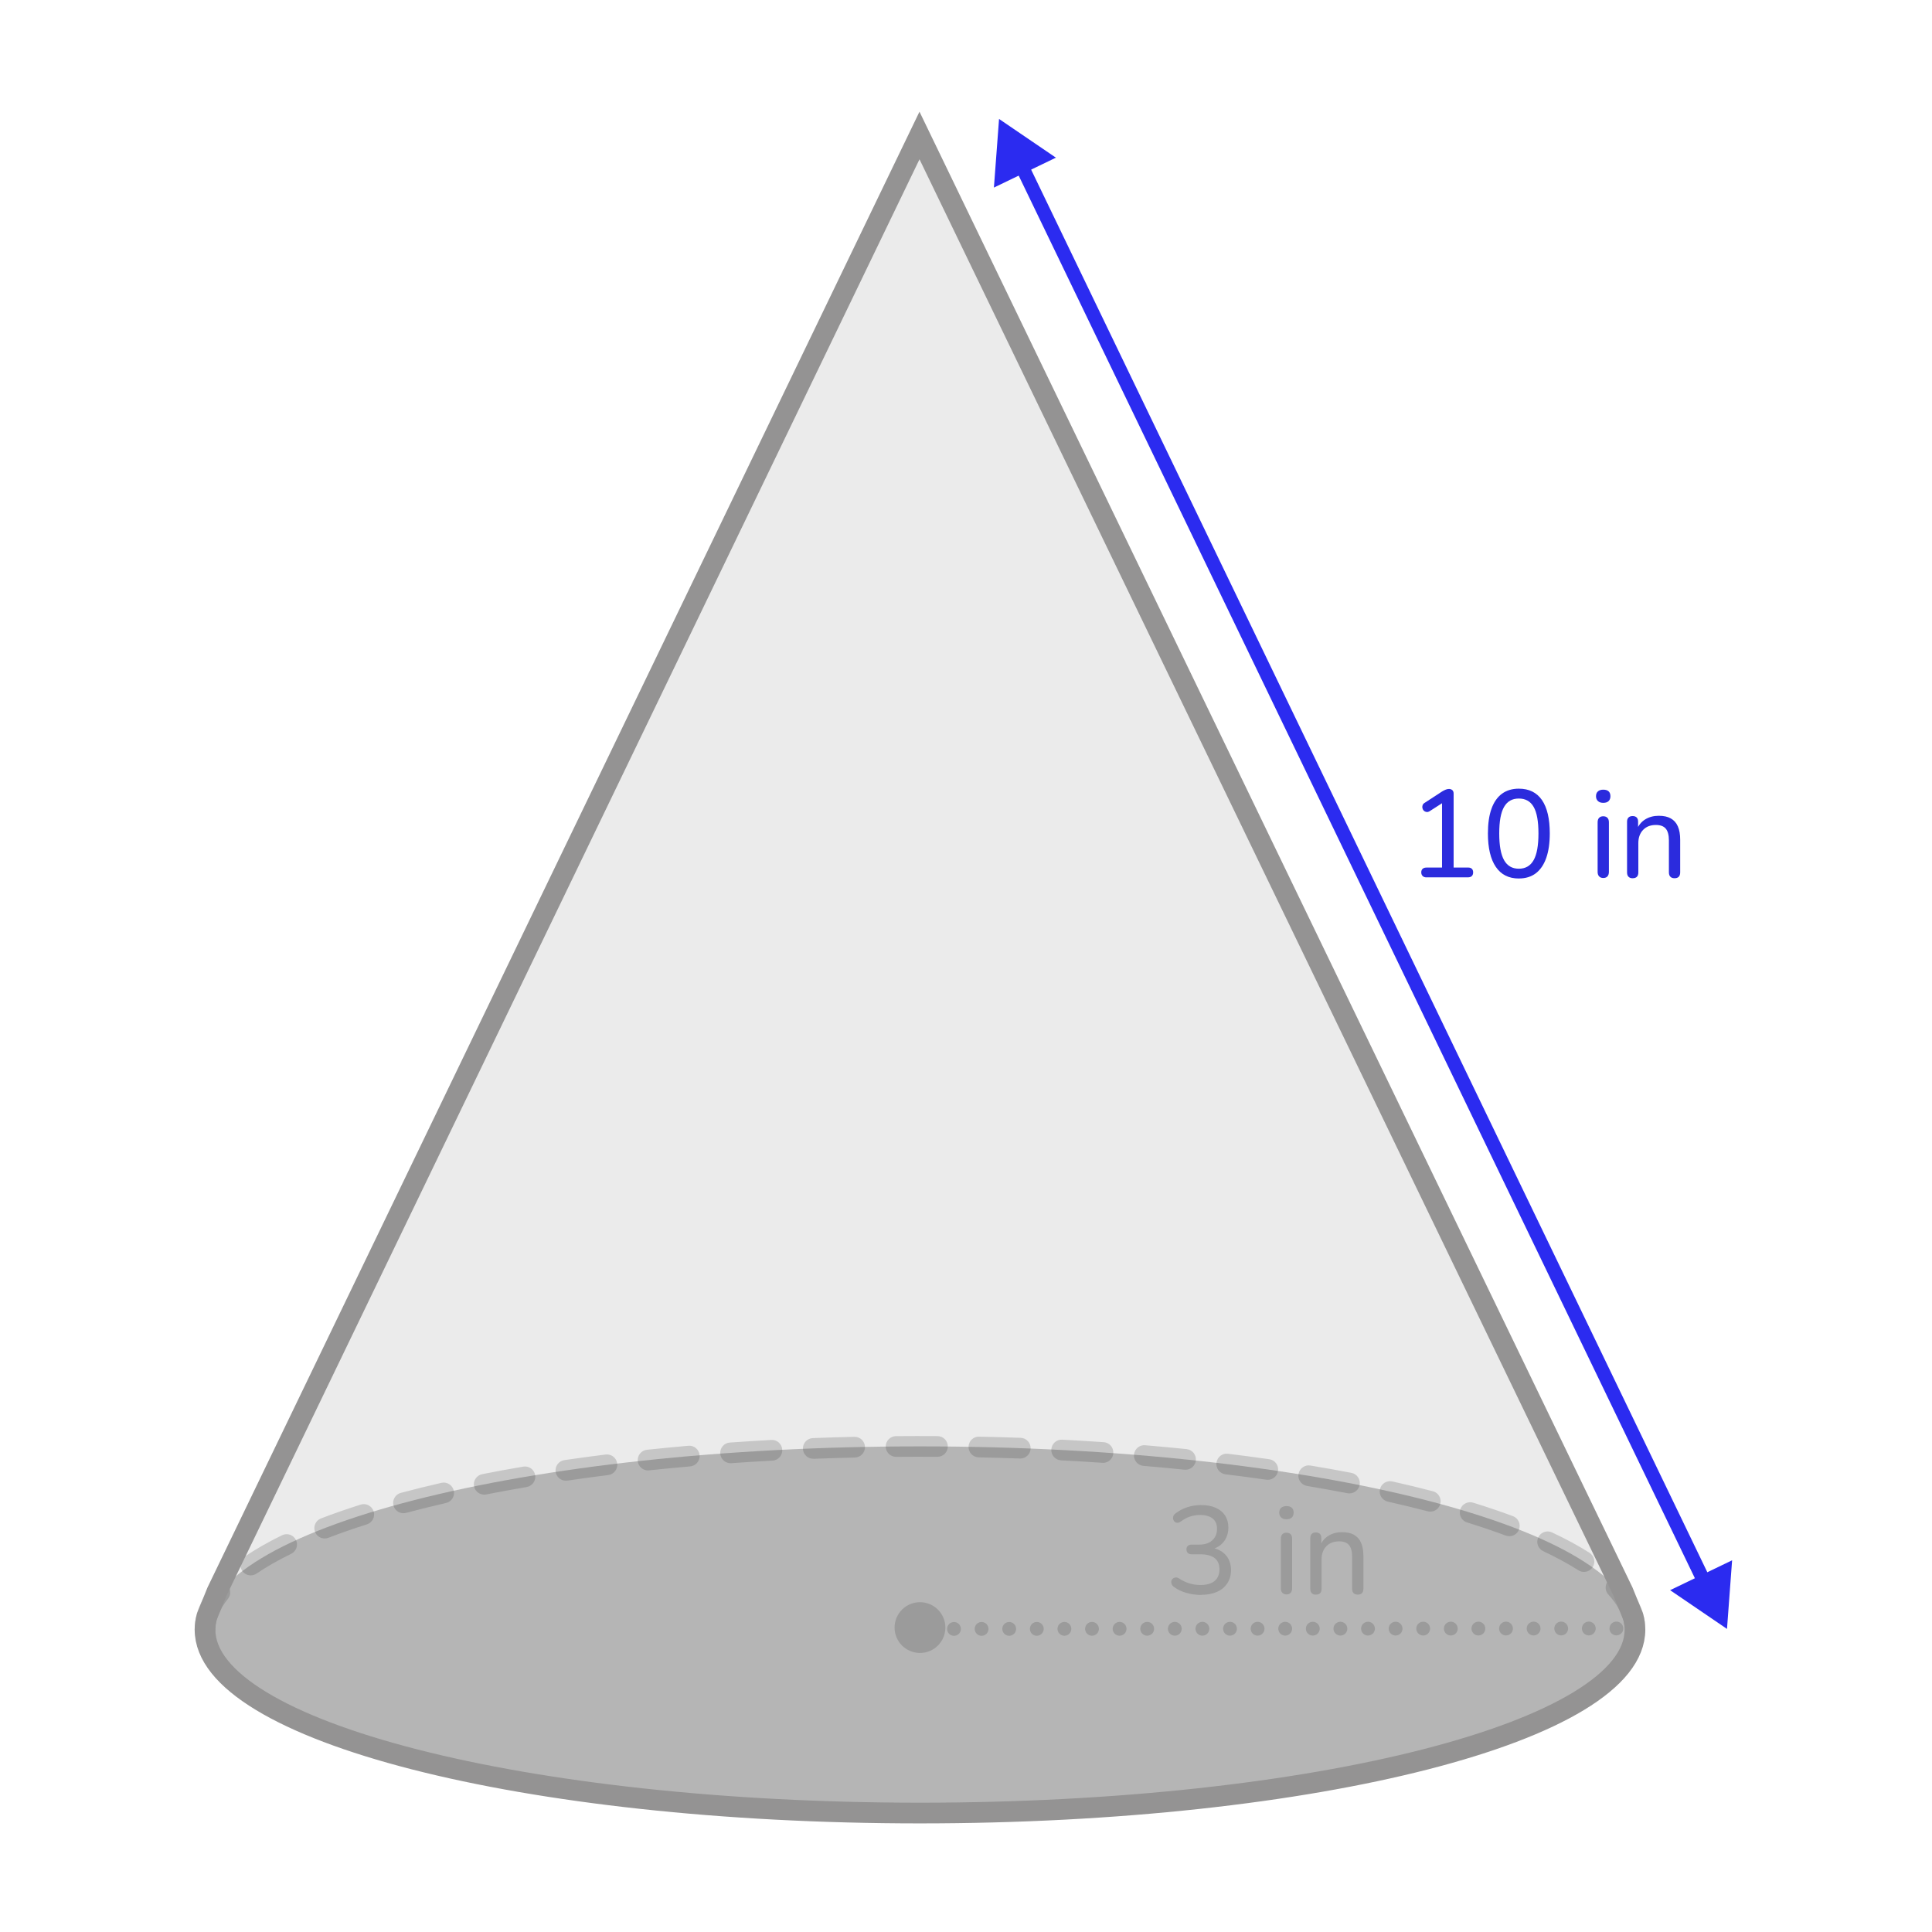
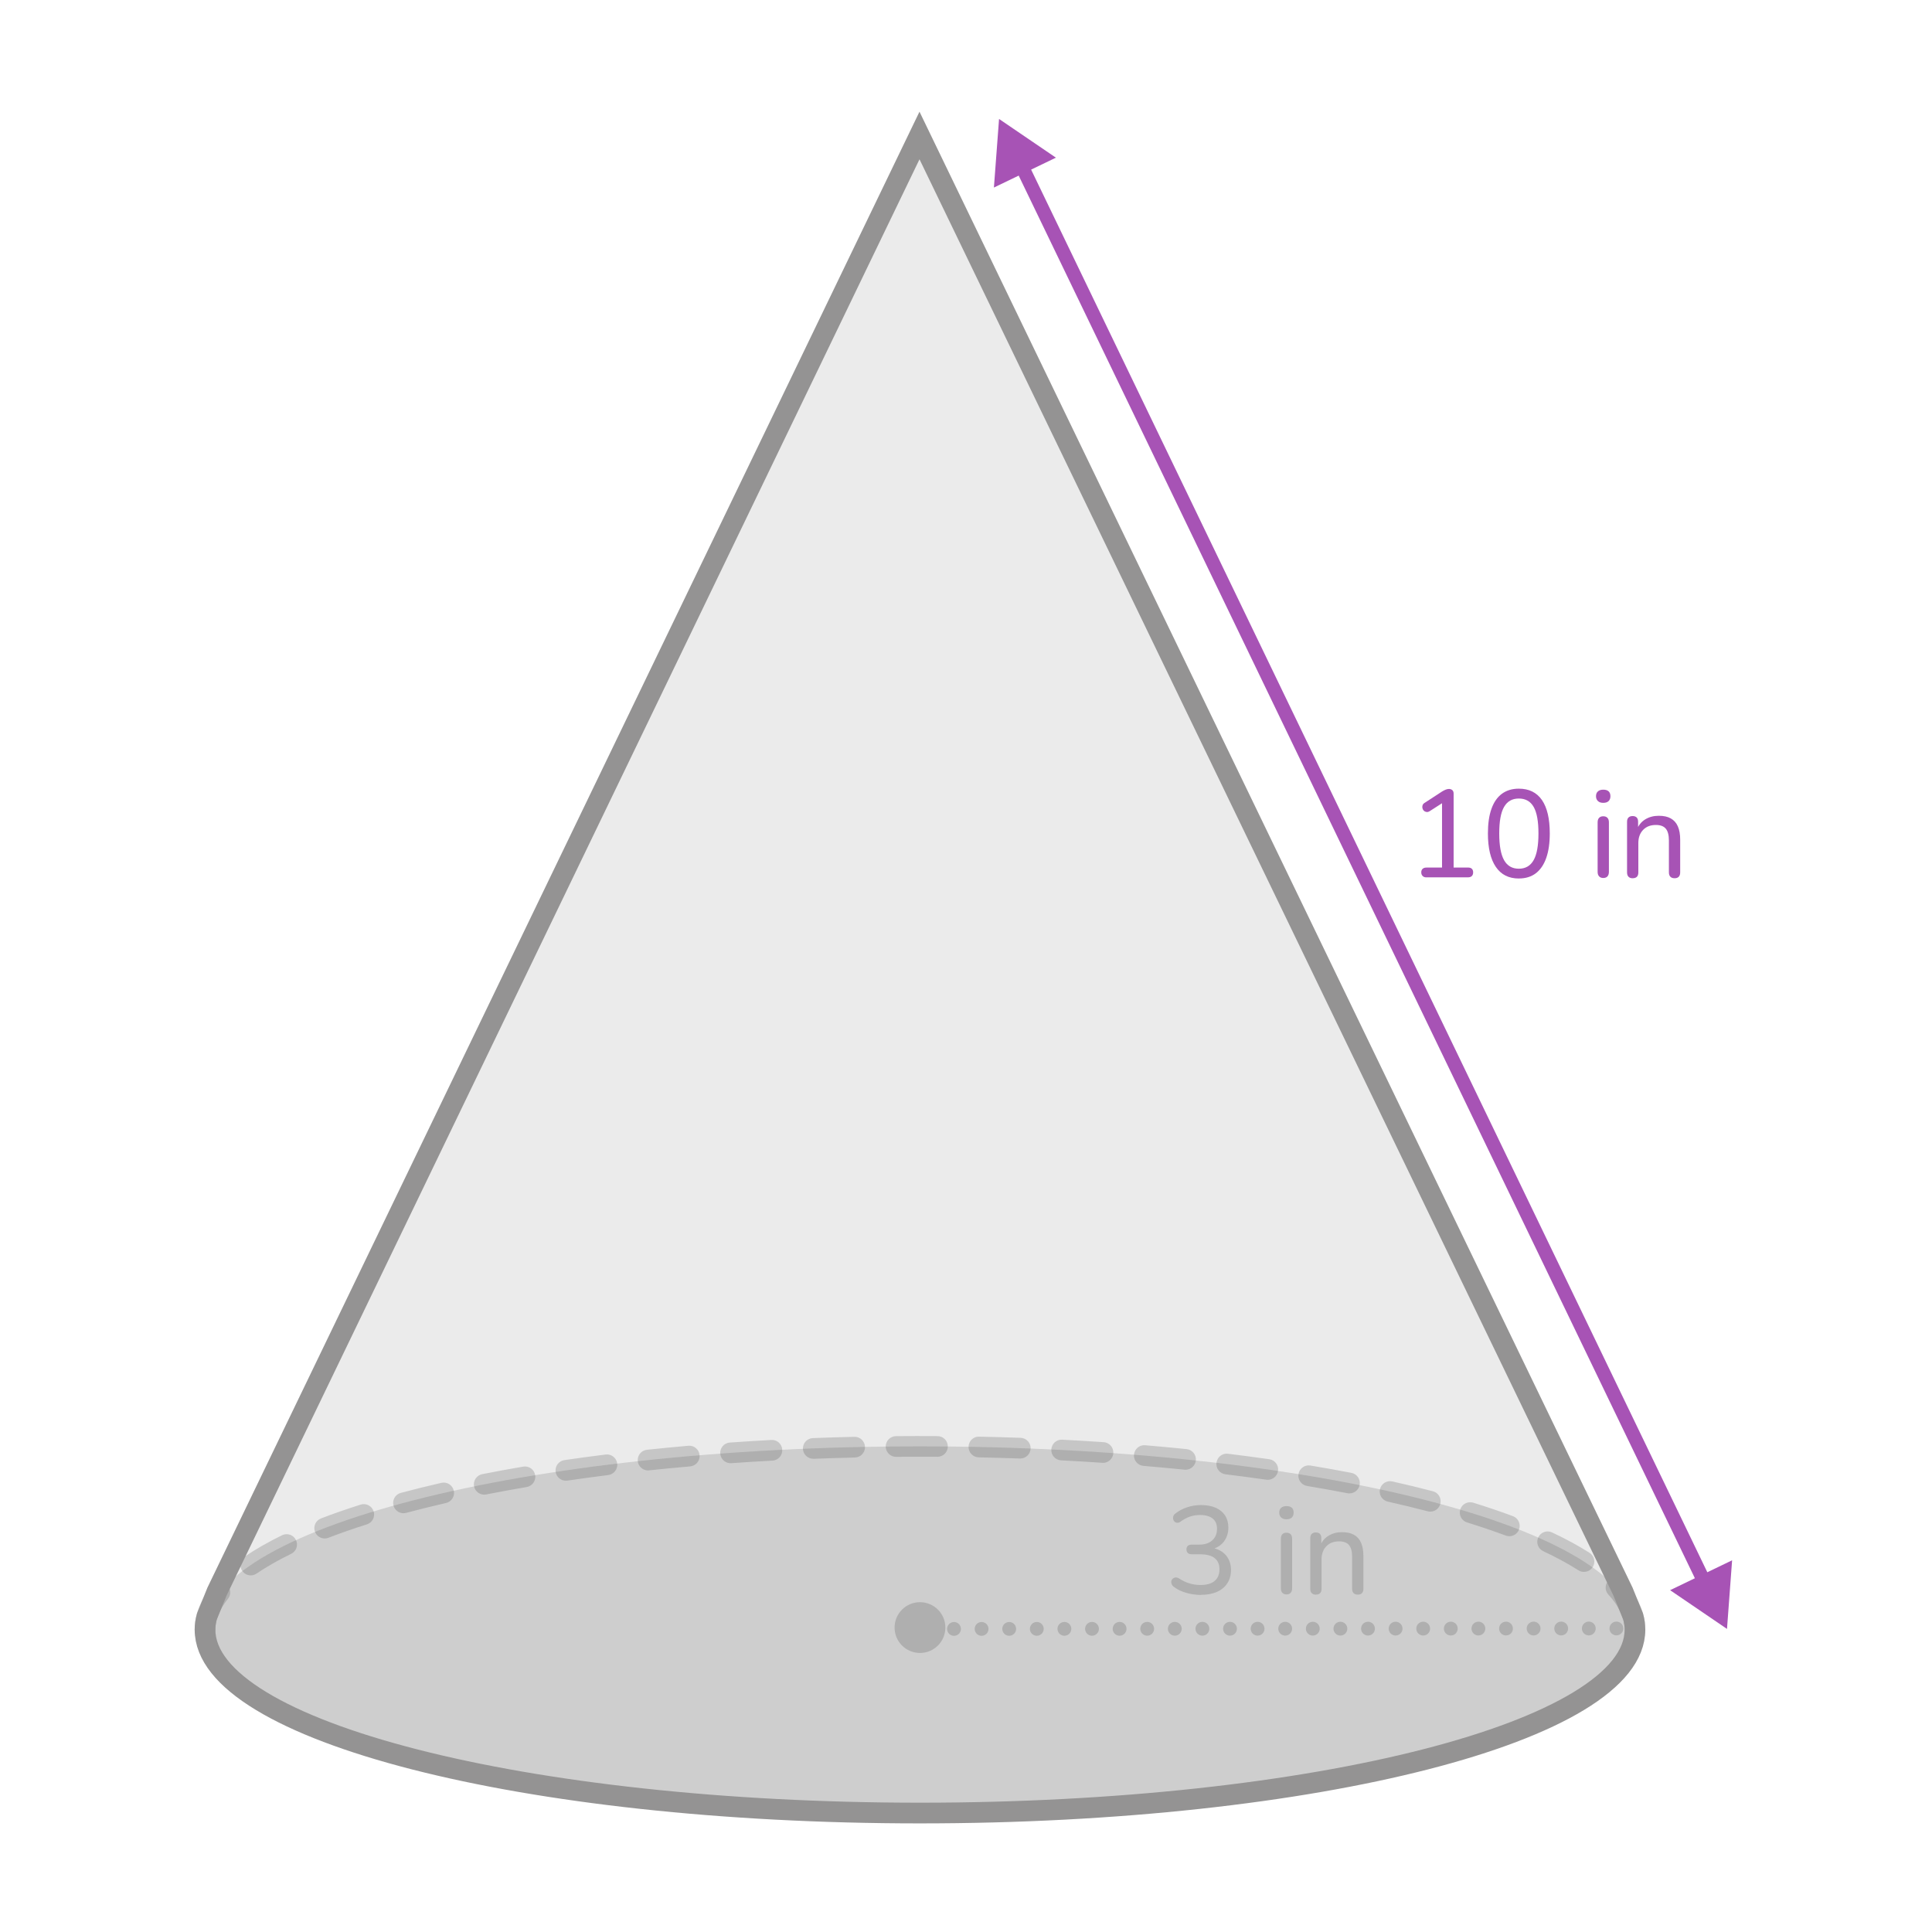
<svg xmlns="http://www.w3.org/2000/svg" id="ref" width="560" height="560" viewBox="0 0 560 560">
  <defs>
    <style>
      .cls-1 {
-         fill: gray;
-         opacity: .5;
+         fill: #a753b5;
      }

-       .cls-2, .cls-3, .cls-4 {
+       .cls-2 {
+         stroke: #a753b5;
+       }
+ 
+       .cls-2, .cls-3, .cls-4, .cls-5 {
+         fill: none;
+       }
+ 
+       .cls-2, .cls-3, .cls-5 {
+         stroke-miterlimit: 10;
+       }
+ 
+       .cls-2, .cls-5 {
+         stroke-width: 4px;
+       }
+ 
+       .cls-6, .cls-7, .cls-5 {
        opacity: .2;
      }

-       .cls-5, .cls-3, .cls-6 {
+       .cls-8 {
+         fill: #898989;
+         opacity: .3;
+       }
+ 
+       .cls-9, .cls-7, .cls-10 {
        fill: #333;
      }

-       .cls-7 {
-         fill: #cffffe;
-       }
- 
-       .cls-8 {
+       .cls-11 {
        opacity: .4;
      }

-       .cls-9 {
+       .cls-3 {
        stroke: #949393;
        stroke-width: 6px;
-       }
- 
-       .cls-9, .cls-10, .cls-4, .cls-11 {
-         fill: none;
-       }
- 
-       .cls-9, .cls-4, .cls-11 {
-         stroke-miterlimit: 10;
      }

      .cls-12 {
        clip-path: url(#clippath);
      }

-       .cls-13 {
-         fill: #2b2bf0;
+       .cls-5 {
+         stroke: #333;
+         stroke-dasharray: 0 8;
+         stroke-linecap: round;
      }

-       .cls-14 {
-         fill: #2b2bdd;
+       .cls-13 {
+         fill: #f2a4ff;
      }

-       .cls-4 {
-         stroke: #333;
-         stroke-dasharray: 0 8;
-       }
- 
-       .cls-4, .cls-11 {
-         stroke-linecap: round;
-         stroke-width: 4px;
-       }
- 
-       .cls-11 {
-         stroke: #2b2bf0;
-       }
- 
-       .cls-6 {
+       .cls-10 {
        opacity: .1;
      }
    </style>
    <clipPath id="clippath">
-       <ellipse class="cls-10" cx="266.66" cy="-187.62" rx="207.24" ry="53.14" />
+       <ellipse class="cls-4" cx="266.66" cy="-187.62" rx="207.24" ry="53.14" />
    </clipPath>
  </defs>
  <g id="_2" data-name="2">
    <g>
-       <path class="cls-6" d="M473.9,472.38c0,29.35-92.78,53.14-207.24,53.14s-207.23-23.79-207.23-53.14c0-1.28,.18-2.55,.53-3.81l2.92-7.2L266.52,39.27l203.93,422.1,2.92,7.2c.35,1.26,.53,2.53,.53,3.81Z" />
-       <ellipse class="cls-1" cx="266.66" cy="472.38" rx="207.24" ry="53.14" />
-       <g class="cls-2">
-         <path class="cls-5" d="M59.42,475.38c-1.66,0-3-1.34-3-3,0-4.35,1.68-8.63,4.98-12.72,1.04-1.29,2.93-1.49,4.22-.45,1.29,1.04,1.49,2.93,.45,4.22-2.42,2.99-3.65,6.01-3.65,8.95,0,1.66-1.34,3-3,3Zm414.36-1.81c-1.48,0-2.77-1.1-2.97-2.61-.38-2.89-1.93-5.84-4.62-8.77-1.12-1.22-1.04-3.12,.18-4.24,1.22-1.12,3.12-1.04,4.24,.18,3.54,3.86,5.61,7.92,6.15,12.05,.21,1.64-.94,3.15-2.59,3.36-.13,.02-.26,.03-.39,.03Zm-401.1-16.94c-.96,0-1.9-.46-2.48-1.31-.93-1.37-.58-3.24,.79-4.17,3.09-2.1,6.72-4.17,10.78-6.16,1.49-.72,3.28-.11,4.01,1.38s.11,3.29-1.38,4.01c-3.81,1.86-7.18,3.79-10.04,5.73-.52,.35-1.1,.52-1.68,.52Zm386.43-1.01c-.55,0-1.11-.15-1.61-.47-2.94-1.88-6.37-3.74-10.19-5.54-1.5-.7-2.15-2.49-1.44-3.99s2.49-2.15,3.99-1.44c4.06,1.9,7.72,3.89,10.88,5.92,1.4,.89,1.8,2.75,.91,4.14-.57,.89-1.54,1.38-2.53,1.38Zm-365-9.69c-1.21,0-2.34-.73-2.8-1.92-.6-1.55,.18-3.28,1.72-3.88,3.57-1.38,7.44-2.72,11.5-4.01,1.58-.5,3.27,.37,3.77,1.95,.5,1.58-.37,3.27-1.95,3.77-3.95,1.25-7.7,2.56-11.16,3.89-.35,.14-.72,.2-1.08,.2Zm343.39-.65c-.35,0-.7-.06-1.05-.19-3.5-1.3-7.27-2.58-11.21-3.8-1.58-.49-2.47-2.17-1.98-3.75,.49-1.58,2.17-2.47,3.75-1.98,4.05,1.25,7.93,2.56,11.53,3.91,1.55,.58,2.34,2.31,1.76,3.86-.45,1.21-1.59,1.95-2.81,1.95Zm-320.54-6.66c-1.33,0-2.54-.88-2.9-2.23-.43-1.6,.52-3.25,2.12-3.67,3.75-1,7.71-1.98,11.76-2.91,1.61-.37,3.22,.64,3.59,2.25,.37,1.62-.64,3.22-2.25,3.59-3.98,.91-7.87,1.88-11.55,2.86-.26,.07-.52,.1-.78,.1Zm297.62-.47c-.25,0-.51-.03-.76-.1-3.68-.96-7.58-1.91-11.56-2.8-1.62-.36-2.63-1.97-2.27-3.58,.36-1.62,1.97-2.63,3.58-2.27,4.06,.91,8.02,1.87,11.77,2.85,1.6,.42,2.56,2.06,2.14,3.66-.35,1.35-1.57,2.24-2.9,2.24Zm-274.23-4.92c-1.4,0-2.66-.99-2.94-2.42-.32-1.62,.74-3.2,2.36-3.52,3.84-.76,7.84-1.49,11.89-2.18,1.64-.28,3.18,.82,3.46,2.45,.28,1.63-.82,3.18-2.45,3.46-4,.68-7.95,1.41-11.73,2.15-.2,.04-.39,.06-.58,.06Zm250.81-.35c-.19,0-.38-.02-.57-.06-3.79-.73-7.74-1.44-11.74-2.11-1.63-.27-2.74-1.82-2.47-3.45,.27-1.63,1.82-2.74,3.45-2.47,4.05,.67,8.05,1.39,11.89,2.13,1.63,.31,2.69,1.89,2.38,3.51-.28,1.43-1.53,2.43-2.94,2.43Zm-227.14-3.69c-1.46,0-2.75-1.07-2.96-2.57-.24-1.64,.89-3.16,2.53-3.4,3.9-.57,7.92-1.12,11.96-1.62,1.64-.21,3.14,.96,3.35,2.6,.21,1.64-.96,3.14-2.6,3.35-4,.5-7.98,1.04-11.83,1.61-.15,.02-.29,.03-.44,.03Zm203.46-.26c-.14,0-.28,0-.43-.03-3.86-.55-7.84-1.08-11.84-1.57-1.64-.2-2.82-1.7-2.61-3.34,.2-1.65,1.7-2.83,3.34-2.61,4.04,.49,8.06,1.03,11.96,1.58,1.64,.23,2.78,1.75,2.54,3.39-.21,1.5-1.5,2.58-2.97,2.58Zm-179.64-2.72c-1.52,0-2.82-1.14-2.98-2.69-.17-1.65,1.02-3.12,2.67-3.3,3.92-.41,7.95-.8,12-1.16,1.65-.16,3.11,1.08,3.25,2.73,.14,1.65-1.08,3.11-2.73,3.25-4.01,.35-8.02,.74-11.9,1.15-.11,.01-.21,.02-.32,.02Zm155.8-.19c-.1,0-.21,0-.31-.02-3.9-.4-7.9-.78-11.9-1.11-1.65-.14-2.88-1.59-2.74-3.24,.14-1.65,1.59-2.89,3.24-2.74,4.03,.34,8.07,.72,12.01,1.12,1.65,.17,2.85,1.64,2.68,3.29-.16,1.54-1.46,2.69-2.98,2.69Zm-131.88-1.9c-1.56,0-2.88-1.21-2.99-2.79-.12-1.65,1.13-3.09,2.78-3.2,3.96-.28,8.01-.53,12.03-.75,1.66-.11,3.07,1.18,3.16,2.83,.09,1.65-1.18,3.07-2.83,3.16-3.99,.21-8,.46-11.93,.74-.07,0-.14,0-.21,0Zm107.96-.12c-.07,0-.14,0-.21,0-3.93-.27-7.95-.51-11.94-.71-1.65-.08-2.93-1.5-2.84-3.15s1.49-2.94,3.15-2.84c4.02,.21,8.07,.45,12.03,.72,1.65,.11,2.9,1.54,2.79,3.2-.11,1.58-1.43,2.8-2.99,2.8Zm-83.99-1.17c-1.6,0-2.93-1.27-3-2.88-.06-1.66,1.23-3.05,2.88-3.11,3.96-.15,8.01-.28,12.04-.37,1.63-.07,3.03,1.27,3.07,2.93,.04,1.66-1.27,3.03-2.93,3.07-4,.09-8.02,.22-11.95,.37-.04,0-.08,0-.12,0Zm60.01-.07s-.07,0-.11,0c-3.97-.14-7.99-.26-11.95-.34-1.66-.03-2.97-1.41-2.94-3.06,.03-1.66,1.39-3,3.06-2.94,3.99,.08,8.04,.2,12.04,.34,1.66,.06,2.95,1.45,2.89,3.11-.06,1.62-1.39,2.89-3,2.89Zm-36.01-.49c-1.65,0-2.99-1.33-3-2.97-.01-1.66,1.32-3.01,2.97-3.03,4-.03,8.04-.04,12.05-.01,1.66,.01,2.99,1.36,2.98,3.02-.01,1.65-1.35,2.98-3,2.98h-.02c-3.98-.03-7.99-.02-11.96,.01h-.03Z" />
+       <path class="cls-10" d="M473.9,472.38c0,29.35-92.78,53.14-207.24,53.14s-207.23-23.79-207.23-53.14c0-1.28,.18-2.55,.53-3.81l2.92-7.2L266.52,39.27l203.93,422.1,2.92,7.2c.35,1.26,.53,2.53,.53,3.81Z" />
+       <ellipse class="cls-8" cx="266.66" cy="472.38" rx="207.24" ry="53.14" />
+       <g class="cls-6">
+         <path class="cls-9" d="M59.42,475.38c-1.66,0-3-1.34-3-3,0-4.35,1.68-8.63,4.98-12.72,1.04-1.29,2.93-1.49,4.22-.45,1.29,1.04,1.49,2.93,.45,4.22-2.42,2.99-3.65,6.01-3.65,8.95,0,1.66-1.34,3-3,3Zm414.36-1.81c-1.48,0-2.77-1.1-2.97-2.61-.38-2.89-1.93-5.84-4.62-8.77-1.12-1.22-1.04-3.12,.18-4.24,1.22-1.12,3.12-1.04,4.24,.18,3.54,3.86,5.61,7.92,6.15,12.05,.21,1.64-.94,3.15-2.59,3.36-.13,.02-.26,.03-.39,.03Zm-401.1-16.94c-.96,0-1.9-.46-2.48-1.31-.93-1.37-.58-3.24,.79-4.17,3.09-2.1,6.72-4.17,10.78-6.16,1.49-.72,3.28-.11,4.01,1.38s.11,3.29-1.38,4.01c-3.81,1.86-7.18,3.79-10.04,5.73-.52,.35-1.1,.52-1.68,.52Zm386.43-1.01c-.55,0-1.11-.15-1.61-.47-2.94-1.88-6.37-3.74-10.19-5.54-1.5-.7-2.15-2.49-1.44-3.99s2.49-2.15,3.99-1.44c4.06,1.9,7.72,3.89,10.88,5.92,1.4,.89,1.8,2.75,.91,4.14-.57,.89-1.54,1.38-2.53,1.38Zm-365-9.69c-1.21,0-2.34-.73-2.8-1.92-.6-1.55,.18-3.28,1.72-3.88,3.57-1.38,7.44-2.72,11.5-4.01,1.58-.5,3.27,.37,3.77,1.95,.5,1.58-.37,3.27-1.95,3.77-3.95,1.25-7.7,2.56-11.16,3.89-.35,.14-.72,.2-1.08,.2Zm343.39-.65c-.35,0-.7-.06-1.05-.19-3.5-1.3-7.27-2.58-11.21-3.8-1.58-.49-2.47-2.17-1.98-3.75,.49-1.58,2.17-2.47,3.75-1.98,4.05,1.25,7.93,2.56,11.53,3.91,1.55,.58,2.34,2.31,1.76,3.86-.45,1.21-1.59,1.95-2.81,1.95Zm-320.54-6.66c-1.33,0-2.54-.88-2.9-2.23-.43-1.6,.52-3.25,2.12-3.67,3.75-1,7.71-1.98,11.76-2.91,1.61-.37,3.22,.64,3.59,2.25,.37,1.62-.64,3.22-2.25,3.59-3.98,.91-7.87,1.88-11.55,2.86-.26,.07-.52,.1-.78,.1Zm297.62-.47c-.25,0-.51-.03-.76-.1-3.68-.96-7.58-1.91-11.56-2.8-1.62-.36-2.63-1.97-2.27-3.58,.36-1.62,1.97-2.63,3.58-2.27,4.06,.91,8.02,1.87,11.77,2.85,1.6,.42,2.56,2.06,2.14,3.66-.35,1.35-1.57,2.24-2.9,2.24Zm-274.23-4.92c-1.4,0-2.66-.99-2.94-2.42-.32-1.62,.74-3.2,2.36-3.52,3.84-.76,7.84-1.49,11.89-2.18,1.64-.28,3.18,.82,3.46,2.45,.28,1.63-.82,3.18-2.45,3.46-4,.68-7.95,1.41-11.73,2.15-.2,.04-.39,.06-.58,.06Zm250.81-.35c-.19,0-.38-.02-.57-.06-3.79-.73-7.74-1.44-11.74-2.11-1.63-.27-2.74-1.82-2.47-3.45,.27-1.63,1.82-2.74,3.45-2.47,4.05,.67,8.05,1.39,11.89,2.13,1.63,.31,2.69,1.89,2.38,3.51-.28,1.43-1.53,2.43-2.94,2.43Zm-227.14-3.69c-1.46,0-2.75-1.07-2.96-2.57-.24-1.64,.89-3.16,2.53-3.4,3.9-.57,7.92-1.12,11.96-1.62,1.64-.21,3.14,.96,3.35,2.6,.21,1.64-.96,3.14-2.6,3.35-4,.5-7.98,1.04-11.83,1.61-.15,.02-.29,.03-.44,.03Zm203.46-.26c-.14,0-.28,0-.43-.03-3.86-.55-7.84-1.08-11.84-1.57-1.64-.2-2.82-1.7-2.61-3.34,.2-1.65,1.7-2.83,3.34-2.61,4.04,.49,8.06,1.03,11.96,1.58,1.64,.23,2.78,1.75,2.54,3.39-.21,1.5-1.5,2.58-2.97,2.58Zm-179.64-2.72c-1.52,0-2.82-1.14-2.98-2.69-.17-1.65,1.02-3.12,2.67-3.3,3.92-.41,7.95-.8,12-1.16,1.65-.16,3.11,1.08,3.25,2.73,.14,1.65-1.08,3.11-2.73,3.25-4.01,.35-8.02,.74-11.9,1.15-.11,.01-.21,.02-.32,.02Zm155.8-.19c-.1,0-.21,0-.31-.02-3.9-.4-7.9-.78-11.9-1.11-1.65-.14-2.88-1.59-2.74-3.24,.14-1.65,1.59-2.89,3.24-2.74,4.03,.34,8.07,.72,12.01,1.12,1.65,.17,2.85,1.64,2.68,3.29-.16,1.54-1.46,2.69-2.98,2.69Zm-131.88-1.9c-1.56,0-2.88-1.21-2.99-2.79-.12-1.65,1.13-3.09,2.78-3.2,3.96-.28,8.01-.53,12.03-.75,1.66-.11,3.07,1.18,3.16,2.83,.09,1.65-1.18,3.07-2.83,3.16-3.99,.21-8,.46-11.93,.74-.07,0-.14,0-.21,0Zm107.96-.12c-.07,0-.14,0-.21,0-3.93-.27-7.95-.51-11.94-.71-1.65-.08-2.93-1.5-2.84-3.15s1.49-2.94,3.15-2.84c4.02,.21,8.07,.45,12.03,.72,1.65,.11,2.9,1.54,2.79,3.2-.11,1.58-1.43,2.8-2.99,2.8Zm-83.99-1.17c-1.6,0-2.93-1.27-3-2.88-.06-1.66,1.23-3.05,2.88-3.11,3.96-.15,8.01-.28,12.04-.37,1.63-.07,3.03,1.27,3.07,2.93,.04,1.66-1.27,3.03-2.93,3.07-4,.09-8.02,.22-11.95,.37-.04,0-.08,0-.12,0Zm60.01-.07s-.07,0-.11,0c-3.97-.14-7.99-.26-11.95-.34-1.66-.03-2.97-1.41-2.94-3.06,.03-1.66,1.39-3,3.06-2.94,3.99,.08,8.04,.2,12.04,.34,1.66,.06,2.95,1.45,2.89,3.11-.06,1.62-1.39,2.89-3,2.89Zm-36.01-.49c-1.65,0-2.99-1.33-3-2.97-.01-1.66,1.32-3.01,2.97-3.03,4-.03,8.04-.04,12.05-.01,1.66,.01,2.99,1.36,2.98,3.02-.01,1.65-1.35,2.98-3,2.98h-.02c-3.98-.03-7.99-.02-11.96,.01h-.03Z" />
      </g>
      <g>
-         <path class="cls-14" d="M413.44,254.31c-.46,0-.82-.13-1.08-.4-.26-.26-.4-.61-.4-1.04,0-.46,.13-.8,.4-1.04,.26-.24,.62-.36,1.08-.36h4.54v-19.76h1.73l-5.26,3.38c-.34,.22-.65,.31-.95,.27-.3-.04-.56-.16-.77-.36-.22-.2-.36-.45-.43-.74-.07-.29-.05-.58,.05-.88,.11-.3,.34-.54,.7-.74l4.97-3.24c.36-.22,.7-.39,1.03-.52,.32-.13,.64-.2,.95-.2,.36,0,.67,.11,.94,.32,.26,.22,.4,.56,.4,1.04v21.42h4.18c.48,0,.85,.12,1.1,.36,.25,.24,.38,.59,.38,1.04s-.13,.81-.38,1.06c-.25,.25-.62,.38-1.1,.38h-12.06Z" />
-         <path class="cls-14" d="M440.25,254.64c-2.93,0-5.15-1.12-6.68-3.37-1.52-2.24-2.29-5.47-2.29-9.67,0-2.86,.34-5.24,1.03-7.16,.68-1.92,1.69-3.37,3.02-4.36,1.33-.98,2.97-1.48,4.91-1.48,2.95,0,5.18,1.1,6.7,3.29,1.51,2.2,2.27,5.42,2.27,9.67,0,2.81-.34,5.18-1.03,7.13-.68,1.94-1.69,3.42-3.01,4.43-1.32,1.01-2.96,1.51-4.93,1.51Zm0-2.84c1.92,0,3.35-.83,4.28-2.48,.94-1.66,1.4-4.24,1.4-7.74s-.46-6.07-1.39-7.69c-.92-1.62-2.36-2.43-4.3-2.43s-3.35,.81-4.28,2.43c-.94,1.62-1.4,4.18-1.4,7.69s.47,6.08,1.4,7.74c.94,1.66,2.36,2.48,4.28,2.48Z" />
-         <path class="cls-14" d="M464.7,232.71c-.65,0-1.16-.17-1.53-.52s-.56-.81-.56-1.39c0-.62,.19-1.1,.56-1.42,.37-.32,.88-.49,1.53-.49,.7,0,1.22,.16,1.57,.49,.35,.32,.52,.8,.52,1.42,0,.58-.17,1.04-.52,1.39-.35,.35-.87,.52-1.57,.52Zm0,21.78c-.5,0-.9-.16-1.19-.47s-.43-.74-.43-1.3v-14.36c0-.58,.14-1.01,.43-1.31,.29-.3,.68-.45,1.19-.45s.94,.15,1.22,.45c.29,.3,.43,.74,.43,1.31v14.36c0,.55-.14,.98-.41,1.3-.28,.31-.69,.47-1.24,.47Z" />
-         <path class="cls-14" d="M473.23,254.57c-.5,0-.9-.14-1.19-.43-.29-.29-.43-.71-.43-1.26v-14.69c0-.55,.14-.97,.43-1.24,.29-.28,.68-.41,1.19-.41s.89,.14,1.17,.41c.28,.28,.41,.69,.41,1.24v2.95l-.4-.54c.5-1.37,1.33-2.4,2.47-3.1,1.14-.7,2.44-1.04,3.91-1.04s2.58,.25,3.49,.76,1.6,1.27,2.05,2.3c.46,1.03,.68,2.34,.68,3.92v9.43c0,.55-.14,.97-.41,1.26-.28,.29-.68,.43-1.21,.43s-.94-.14-1.22-.43c-.29-.29-.43-.71-.43-1.26v-9.25c0-1.56-.3-2.7-.9-3.42-.6-.72-1.56-1.08-2.88-1.08-1.54,0-2.77,.47-3.69,1.42-.92,.95-1.39,2.23-1.39,3.83v8.5c0,1.13-.55,1.69-1.66,1.69Z" />
+         <path class="cls-1" d="M413.44,254.31c-.46,0-.82-.13-1.08-.4-.26-.26-.4-.61-.4-1.04,0-.46,.13-.8,.4-1.04,.26-.24,.62-.36,1.08-.36h4.54v-19.76h1.73l-5.26,3.38c-.34,.22-.65,.31-.95,.27-.3-.04-.56-.16-.77-.36-.22-.2-.36-.45-.43-.74-.07-.29-.05-.58,.05-.88,.11-.3,.34-.54,.7-.74l4.97-3.24c.36-.22,.7-.39,1.03-.52,.32-.13,.64-.2,.95-.2,.36,0,.67,.11,.94,.32,.26,.22,.4,.56,.4,1.04v21.42h4.18c.48,0,.85,.12,1.1,.36,.25,.24,.38,.59,.38,1.04s-.13,.81-.38,1.06c-.25,.25-.62,.38-1.1,.38h-12.06Z" />
+         <path class="cls-1" d="M440.25,254.64c-2.93,0-5.15-1.12-6.68-3.37-1.52-2.24-2.29-5.47-2.29-9.67,0-2.86,.34-5.24,1.03-7.16,.68-1.92,1.69-3.37,3.02-4.36,1.33-.98,2.97-1.48,4.91-1.48,2.95,0,5.18,1.1,6.7,3.29,1.51,2.2,2.27,5.42,2.27,9.67,0,2.81-.34,5.18-1.03,7.13-.68,1.94-1.69,3.42-3.01,4.43-1.32,1.01-2.96,1.51-4.93,1.51Zm0-2.84c1.92,0,3.35-.83,4.28-2.48,.94-1.66,1.4-4.24,1.4-7.74s-.46-6.07-1.39-7.69c-.92-1.62-2.36-2.43-4.3-2.43s-3.35,.81-4.28,2.43c-.94,1.62-1.4,4.18-1.4,7.69s.47,6.08,1.4,7.74c.94,1.66,2.36,2.48,4.28,2.48Z" />
+         <path class="cls-1" d="M464.7,232.71c-.65,0-1.16-.17-1.53-.52s-.56-.81-.56-1.39c0-.62,.19-1.1,.56-1.42,.37-.32,.88-.49,1.53-.49,.7,0,1.22,.16,1.57,.49,.35,.32,.52,.8,.52,1.42,0,.58-.17,1.04-.52,1.39-.35,.35-.87,.52-1.57,.52Zm0,21.78c-.5,0-.9-.16-1.19-.47s-.43-.74-.43-1.3v-14.36c0-.58,.14-1.01,.43-1.31,.29-.3,.68-.45,1.19-.45s.94,.15,1.22,.45c.29,.3,.43,.74,.43,1.31v14.36c0,.55-.14,.98-.41,1.3-.28,.31-.69,.47-1.24,.47Z" />
+         <path class="cls-1" d="M473.23,254.57c-.5,0-.9-.14-1.19-.43-.29-.29-.43-.71-.43-1.26v-14.69c0-.55,.14-.97,.43-1.24,.29-.28,.68-.41,1.19-.41s.89,.14,1.17,.41c.28,.28,.41,.69,.41,1.24v2.95l-.4-.54c.5-1.37,1.33-2.4,2.47-3.1,1.14-.7,2.44-1.04,3.91-1.04s2.58,.25,3.49,.76,1.6,1.27,2.05,2.3c.46,1.03,.68,2.34,.68,3.92v9.43c0,.55-.14,.97-.41,1.26-.28,.29-.68,.43-1.21,.43s-.94-.14-1.22-.43c-.29-.29-.43-.71-.43-1.26v-9.25c0-1.56-.3-2.7-.9-3.42-.6-.72-1.56-1.08-2.88-1.08-1.54,0-2.77,.47-3.69,1.42-.92,.95-1.39,2.23-1.39,3.83v8.5c0,1.13-.55,1.69-1.66,1.69Z" />
      </g>
-       <g class="cls-2">
+       <g class="cls-6">
        <g>
-           <path class="cls-5" d="M348.11,462.3c-1.39,0-2.78-.19-4.18-.58-1.39-.38-2.6-.96-3.64-1.73-.34-.24-.56-.52-.68-.83-.12-.31-.15-.61-.09-.88,.06-.28,.2-.51,.41-.7,.22-.19,.48-.31,.79-.34,.31-.04,.65,.05,1.01,.27,1.03,.67,2.06,1.16,3.08,1.46,1.02,.3,2.08,.45,3.19,.45,1.18,0,2.17-.17,2.99-.52,.82-.35,1.43-.86,1.85-1.55,.42-.68,.63-1.51,.63-2.47,0-1.44-.47-2.53-1.4-3.26s-2.3-1.1-4.1-1.1h-2.52c-.5,0-.89-.13-1.15-.38-.26-.25-.4-.59-.4-1.03,0-.46,.13-.8,.4-1.04,.26-.24,.65-.36,1.15-.36h2.23c1.06,0,1.96-.19,2.7-.56,.74-.37,1.33-.89,1.75-1.57,.42-.67,.63-1.49,.63-2.45,0-1.3-.42-2.29-1.26-2.97-.84-.68-2.05-1.03-3.64-1.03-1.03,0-2,.15-2.92,.45-.91,.3-1.84,.8-2.77,1.49-.31,.22-.62,.32-.94,.31-.31-.01-.57-.11-.77-.31-.2-.19-.34-.43-.41-.7-.07-.28-.06-.57,.04-.88,.1-.31,.31-.59,.65-.83,.98-.77,2.12-1.36,3.4-1.78,1.28-.42,2.61-.63,3.98-.63,1.66,0,3.08,.26,4.27,.79,1.19,.53,2.09,1.28,2.72,2.25,.62,.97,.94,2.14,.94,3.51,0,1.03-.19,1.97-.58,2.83-.38,.85-.93,1.57-1.64,2.16-.71,.59-1.57,1-2.57,1.24v-.4c1.75,.31,3.11,1.04,4.09,2.18,.97,1.14,1.46,2.56,1.46,4.27,0,1.46-.35,2.74-1.06,3.83-.71,1.09-1.71,1.93-3.01,2.5s-2.83,.86-4.61,.86Z" />
-           <path class="cls-5" d="M372.88,440.37c-.65,0-1.16-.17-1.53-.52-.37-.35-.56-.81-.56-1.39,0-.62,.19-1.1,.56-1.42s.88-.49,1.53-.49c.7,0,1.22,.16,1.57,.49,.35,.32,.52,.8,.52,1.42,0,.58-.17,1.04-.52,1.39-.35,.35-.87,.52-1.57,.52Zm0,21.78c-.5,0-.9-.16-1.19-.47s-.43-.74-.43-1.3v-14.36c0-.58,.14-1.01,.43-1.31,.29-.3,.68-.45,1.19-.45s.94,.15,1.22,.45c.29,.3,.43,.74,.43,1.31v14.36c0,.55-.14,.98-.41,1.3-.28,.31-.69,.47-1.24,.47Z" />
-           <path class="cls-5" d="M381.41,462.22c-.5,0-.9-.14-1.19-.43s-.43-.71-.43-1.26v-14.69c0-.55,.14-.97,.43-1.24,.29-.28,.68-.41,1.19-.41s.89,.14,1.17,.41c.28,.28,.41,.69,.41,1.24v2.95l-.4-.54c.5-1.37,1.33-2.4,2.47-3.1,1.14-.7,2.44-1.04,3.91-1.04s2.58,.25,3.49,.76,1.6,1.27,2.05,2.3c.46,1.03,.68,2.34,.68,3.92v9.43c0,.55-.14,.97-.41,1.26-.28,.29-.68,.43-1.21,.43s-.94-.14-1.22-.43-.43-.71-.43-1.26v-9.25c0-1.56-.3-2.7-.9-3.42-.6-.72-1.56-1.08-2.88-1.08-1.54,0-2.77,.47-3.69,1.42-.92,.95-1.39,2.23-1.39,3.83v8.5c0,1.13-.55,1.69-1.66,1.69Z" />
+           <path class="cls-9" d="M348.11,462.3c-1.39,0-2.78-.19-4.18-.58-1.39-.38-2.6-.96-3.64-1.73-.34-.24-.56-.52-.68-.83-.12-.31-.15-.61-.09-.88,.06-.28,.2-.51,.41-.7,.22-.19,.48-.31,.79-.34,.31-.04,.65,.05,1.01,.27,1.03,.67,2.06,1.16,3.08,1.46,1.02,.3,2.08,.45,3.19,.45,1.18,0,2.17-.17,2.99-.52,.82-.35,1.43-.86,1.85-1.55,.42-.68,.63-1.51,.63-2.47,0-1.44-.47-2.53-1.4-3.26s-2.3-1.1-4.1-1.1h-2.52c-.5,0-.89-.13-1.15-.38-.26-.25-.4-.59-.4-1.03,0-.46,.13-.8,.4-1.04,.26-.24,.65-.36,1.15-.36h2.23c1.06,0,1.96-.19,2.7-.56,.74-.37,1.33-.89,1.75-1.57,.42-.67,.63-1.49,.63-2.45,0-1.3-.42-2.29-1.26-2.97-.84-.68-2.05-1.03-3.64-1.03-1.03,0-2,.15-2.92,.45-.91,.3-1.84,.8-2.77,1.49-.31,.22-.62,.32-.94,.31-.31-.01-.57-.11-.77-.31-.2-.19-.34-.43-.41-.7-.07-.28-.06-.57,.04-.88,.1-.31,.31-.59,.65-.83,.98-.77,2.12-1.36,3.4-1.78,1.28-.42,2.61-.63,3.98-.63,1.66,0,3.08,.26,4.27,.79,1.19,.53,2.09,1.28,2.72,2.25,.62,.97,.94,2.14,.94,3.51,0,1.03-.19,1.97-.58,2.83-.38,.85-.93,1.57-1.64,2.16-.71,.59-1.57,1-2.57,1.24v-.4c1.75,.31,3.11,1.04,4.09,2.18,.97,1.14,1.46,2.56,1.46,4.27,0,1.46-.35,2.74-1.06,3.83-.71,1.09-1.71,1.93-3.01,2.5s-2.83,.86-4.61,.86Z" />
+           <path class="cls-9" d="M372.88,440.37c-.65,0-1.16-.17-1.53-.52-.37-.35-.56-.81-.56-1.39,0-.62,.19-1.1,.56-1.42s.88-.49,1.53-.49c.7,0,1.22,.16,1.57,.49,.35,.32,.52,.8,.52,1.42,0,.58-.17,1.04-.52,1.39-.35,.35-.87,.52-1.57,.52Zm0,21.78c-.5,0-.9-.16-1.19-.47s-.43-.74-.43-1.3v-14.36c0-.58,.14-1.01,.43-1.31,.29-.3,.68-.45,1.19-.45s.94,.15,1.22,.45c.29,.3,.43,.74,.43,1.31v14.36c0,.55-.14,.98-.41,1.3-.28,.31-.69,.47-1.24,.47Z" />
+           <path class="cls-9" d="M381.41,462.22c-.5,0-.9-.14-1.19-.43s-.43-.71-.43-1.26v-14.69c0-.55,.14-.97,.43-1.24,.29-.28,.68-.41,1.19-.41s.89,.14,1.17,.41c.28,.28,.41,.69,.41,1.24v2.95l-.4-.54c.5-1.37,1.33-2.4,2.47-3.1,1.14-.7,2.44-1.04,3.91-1.04s2.58,.25,3.49,.76,1.6,1.27,2.05,2.3c.46,1.03,.68,2.34,.68,3.92v9.43c0,.55-.14,.97-.41,1.26-.28,.29-.68,.43-1.21,.43s-.94-.14-1.22-.43-.43-.71-.43-1.26v-9.25c0-1.56-.3-2.7-.9-3.42-.6-.72-1.56-1.08-2.88-1.08-1.54,0-2.77,.47-3.69,1.42-.92,.95-1.39,2.23-1.39,3.83v8.5c0,1.13-.55,1.69-1.66,1.69Z" />
        </g>
      </g>
-       <line class="cls-4" x1="276.52" y1="472.15" x2="473.9" y2="472.02" />
-       <path class="cls-9" d="M473.9,472.38c0,29.35-92.78,53.14-207.24,53.14s-207.23-23.79-207.23-53.14c0-1.28,.18-2.55,.53-3.81l2.92-7.2L266.52,39.27l203.93,422.1,2.92,7.2c.35,1.26,.53,2.53,.53,3.81Z" />
+       <line class="cls-5" x1="276.52" y1="472.15" x2="473.9" y2="472.02" />
+       <path class="cls-3" d="M473.9,472.38c0,29.35-92.78,53.14-207.24,53.14s-207.23-23.79-207.23-53.14c0-1.28,.18-2.55,.53-3.81l2.92-7.2L266.52,39.27l203.93,422.1,2.92,7.2c.35,1.26,.53,2.53,.53,3.81Z" />
    </g>
    <g>
-       <line class="cls-11" x1="295.81" y1="47.41" x2="494.34" y2="459.22" />
-       <polygon class="cls-13" points="288.09 54.37 289.58 34.48 306.06 45.7 288.09 54.37" />
-       <polygon class="cls-13" points="484.09 460.92 500.58 472.15 502.06 452.26 484.09 460.92" />
+       <line class="cls-2" x1="295.81" y1="47.41" x2="494.34" y2="459.22" />
+       <polygon class="cls-1" points="288.09 54.36 289.58 34.48 306.06 45.7 288.09 54.36" />
+       <polygon class="cls-1" points="484.09 460.92 500.58 472.15 502.06 452.26 484.09 460.92" />
    </g>
-     <circle class="cls-3" cx="266.66" cy="471.76" r="7.36" />
+     <circle class="cls-7" cx="266.66" cy="471.76" r="7.36" />
  </g>
  <g class="cls-12">
    <g>
-       <polygon class="cls-7" points="259.57 114.08 256.74 114.08 527.63 -156.81 528.66 -155.02 259.57 114.08" />
-       <g class="cls-8">
-         <polygon class="cls-7" points="237.3 91.82 234.48 91.82 505.36 -179.07 506.4 -177.28 237.3 91.82" />
+       <polygon class="cls-13" points="259.57 114.08 256.74 114.08 527.63 -156.81 528.66 -155.02 259.57 114.08" />
+       <g class="cls-11">
+         <polygon class="cls-13" points="237.3 91.82 234.48 91.82 505.36 -179.07 506.4 -177.28 237.3 91.82" />
      </g>
    </g>
  </g>
</svg>
